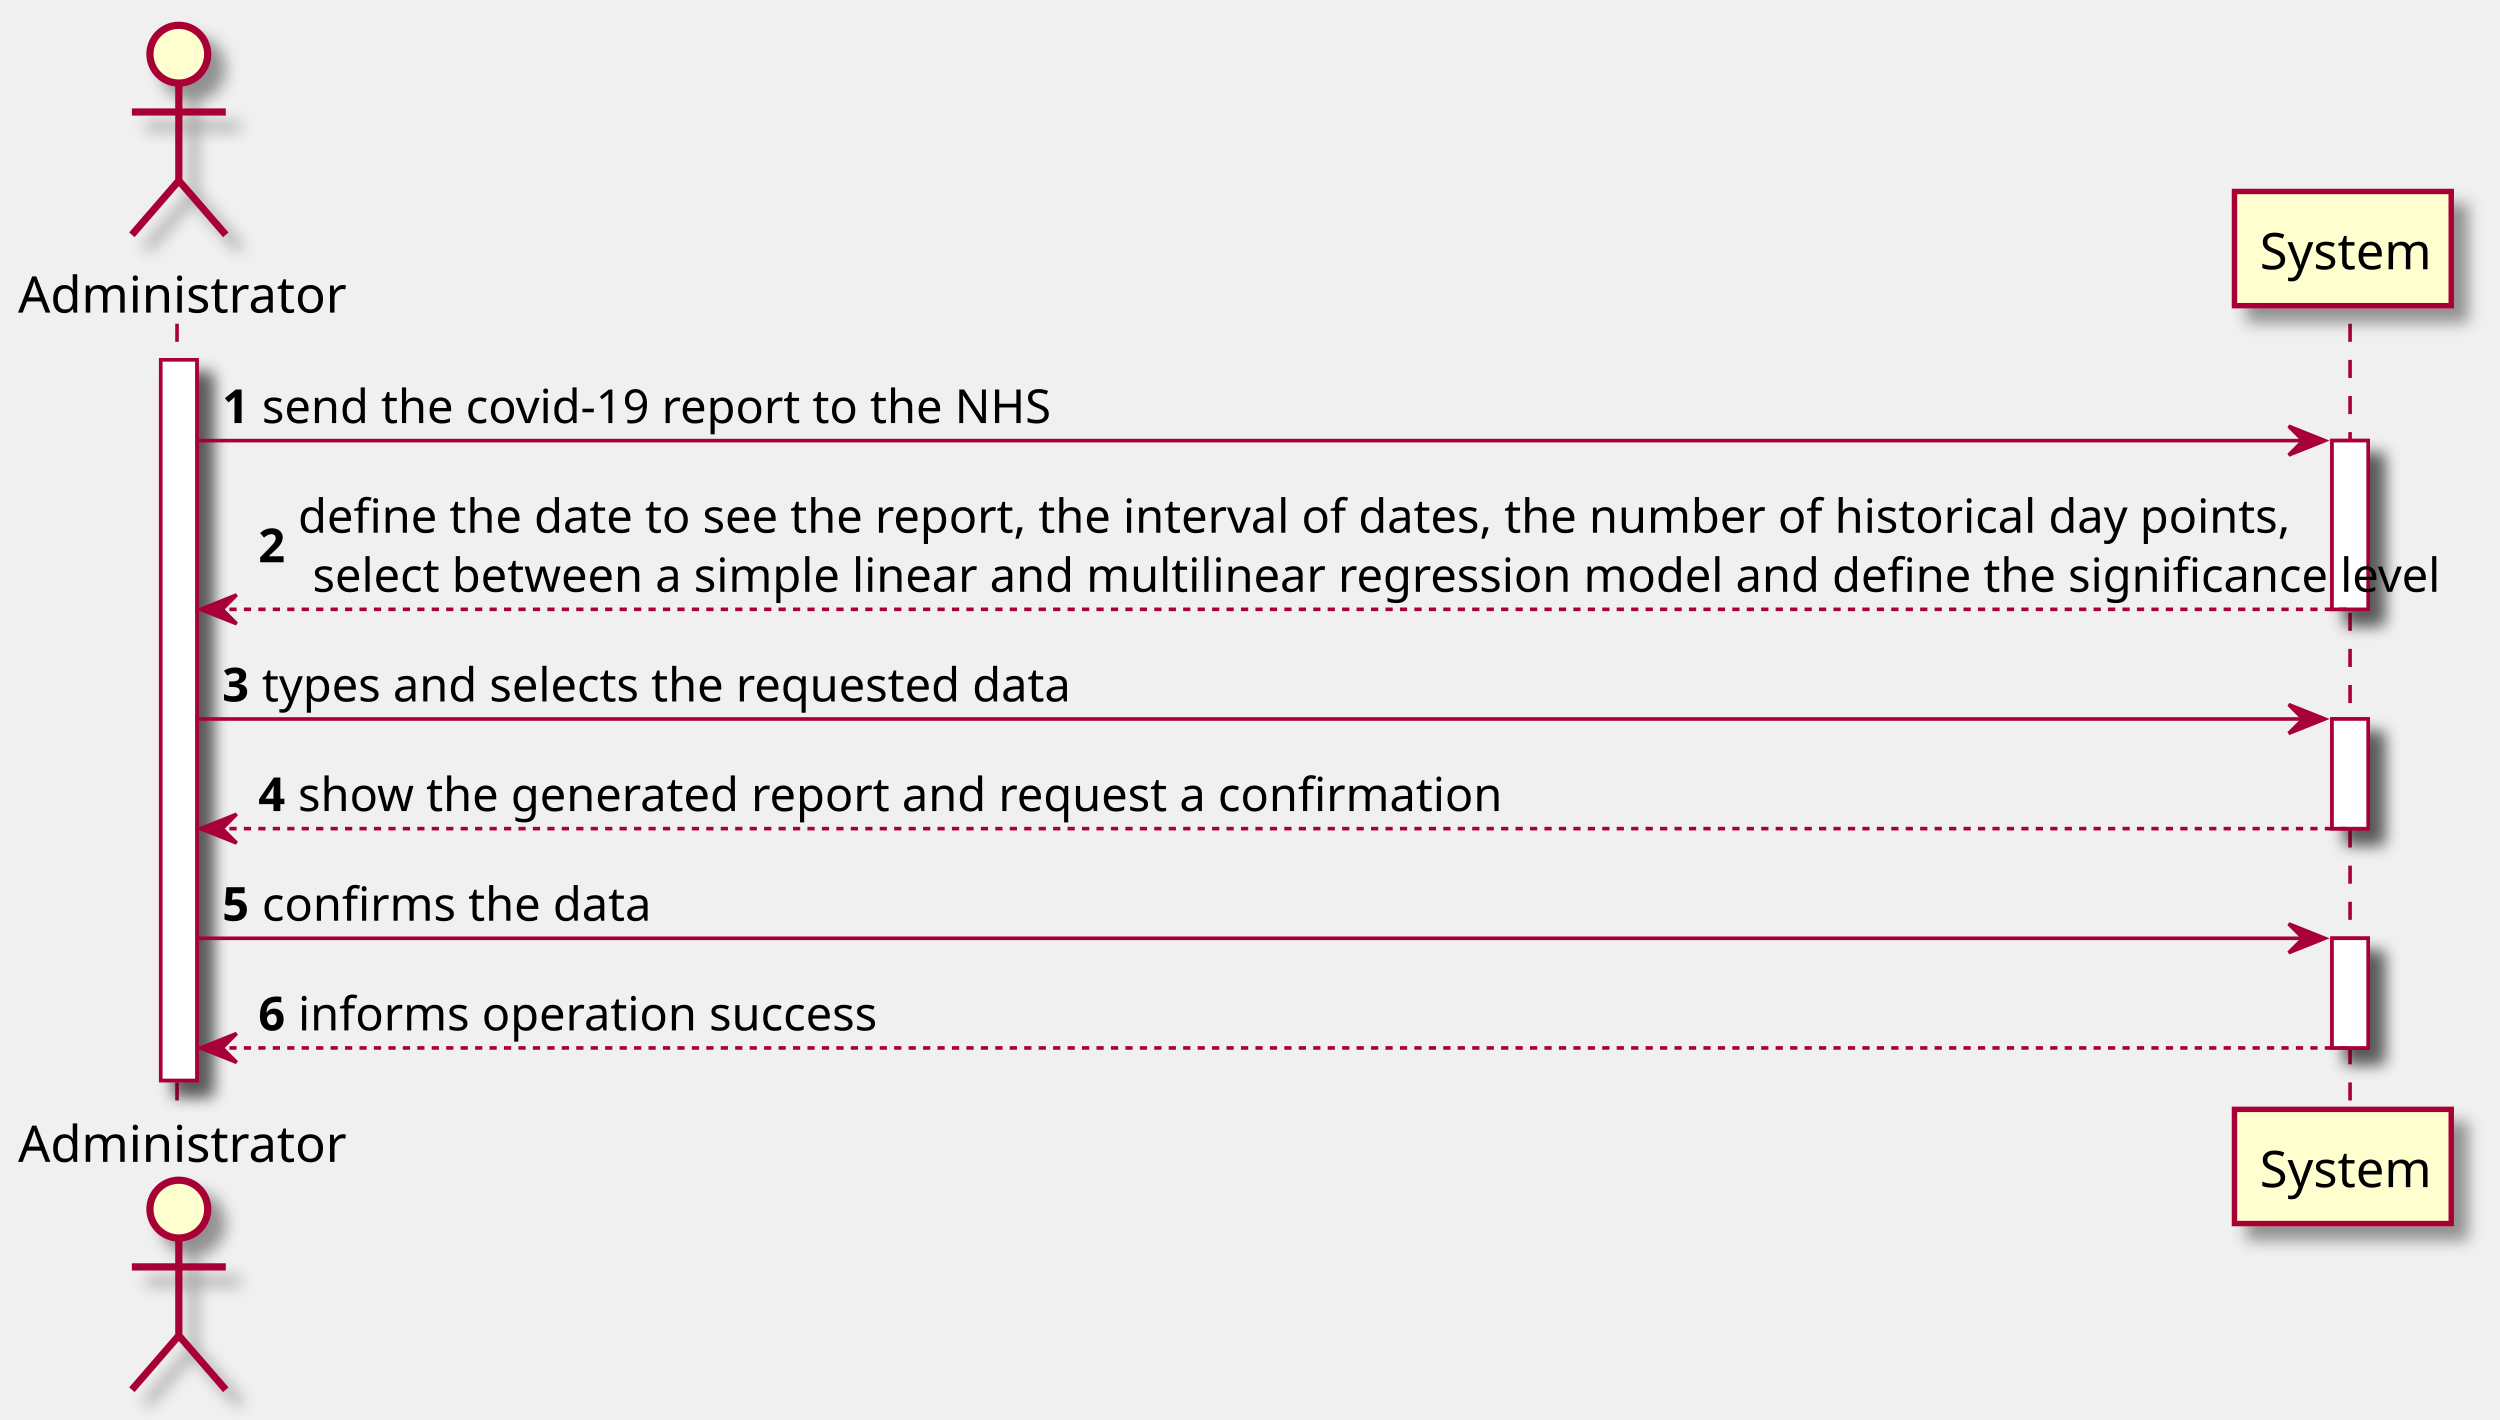
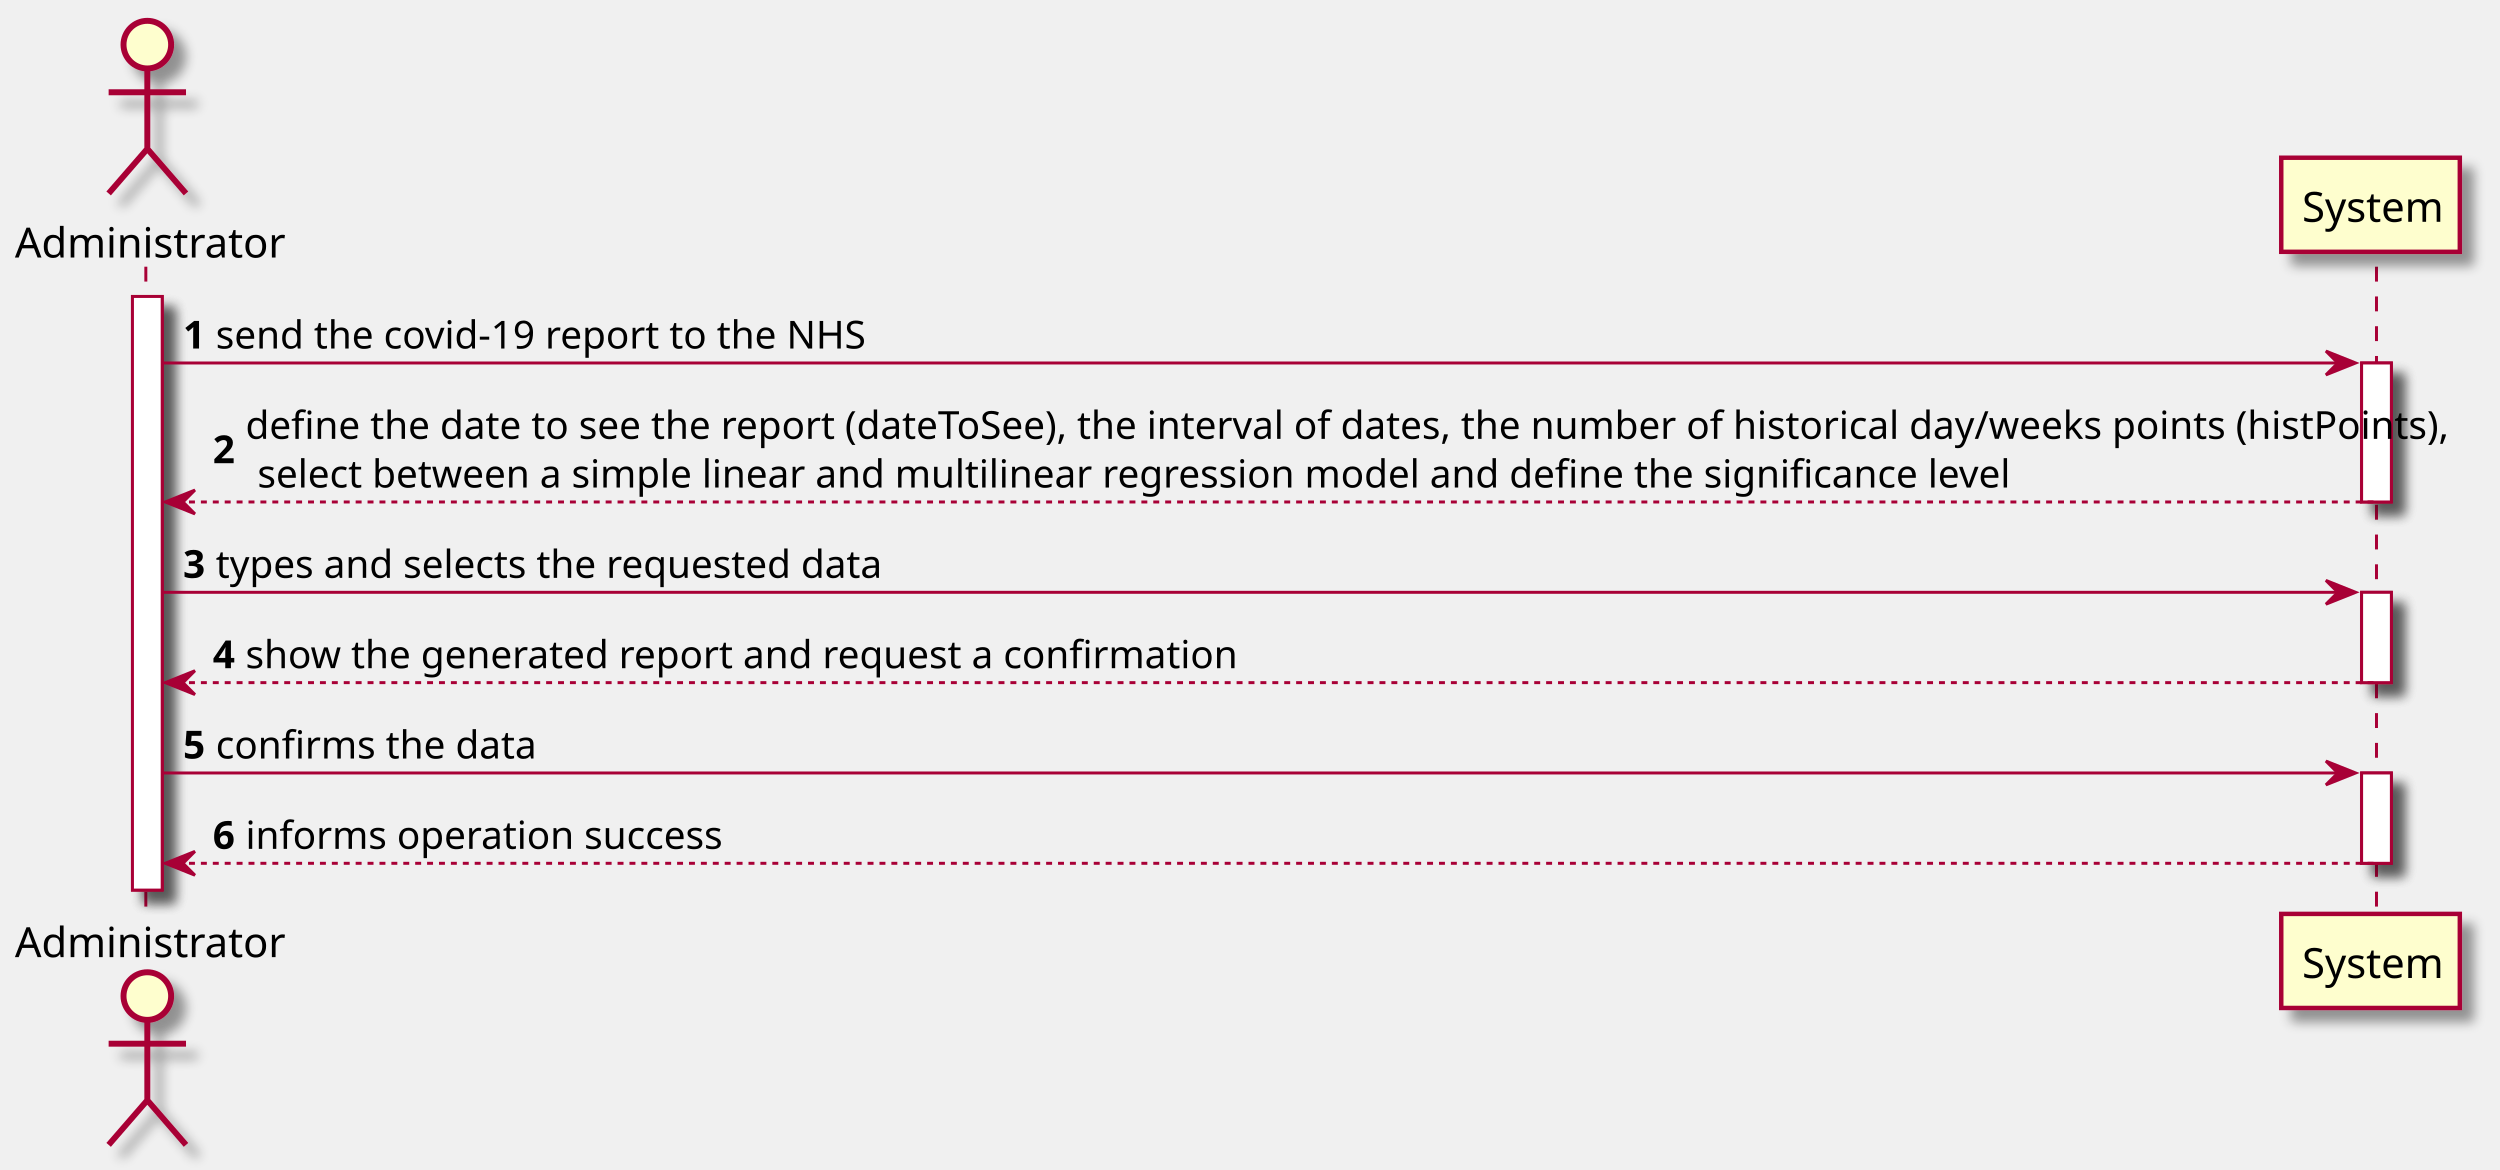
- <svg xmlns="http://www.w3.org/2000/svg" contentScriptType="application/ecmascript" contentStyleType="text/css" height="393px" preserveAspectRatio="none" style="width:692px;height:393px;" version="1.1" viewBox="0 0 692 393" width="692px" zoomAndPan="magnify">
+ <svg xmlns="http://www.w3.org/2000/svg" contentScriptType="application/ecmascript" contentStyleType="text/css" height="393px" preserveAspectRatio="none" style="width:840px;height:393px;background:#FFFFFF;" version="1.1" viewBox="0 0 840 393" width="840px" zoomAndPan="magnify">
  <defs>
-     <filter height="300%" id="f1s9iuyzqnwcsz" width="300%" x="-1" y="-1">
+     <filter height="300%" id="f1n8t511tnsao0" width="300%" x="-1" y="-1">
      <feGaussianBlur result="blurOut" stdDeviation="2.0" />
      <feColorMatrix in="blurOut" result="blurOut2" type="matrix" values="0 0 0 0 0 0 0 0 0 0 0 0 0 0 0 0 0 0 .4 0" />
      <feOffset dx="4.0" dy="4.0" in="blurOut2" result="blurOut3" />
      <feBlend in="SourceGraphic" in2="blurOut3" mode="normal" />
    </filter>
  </defs>
  <g>
-     <rect fill="#FFFFFF" filter="url(#f1s9iuyzqnwcsz)" height="199.461" style="stroke:#A80036;stroke-width:1.0;" width="10" x="44.5" y="99.609" />
-     <rect fill="#FFFFFF" filter="url(#f1s9iuyzqnwcsz)" height="46.703" style="stroke:#A80036;stroke-width:1.0;" width="10" x="645.5" y="121.961" />
-     <rect fill="#FFFFFF" filter="url(#f1s9iuyzqnwcsz)" height="30.352" style="stroke:#A80036;stroke-width:1.0;" width="10" x="645.5" y="199.016" />
-     <rect fill="#FFFFFF" filter="url(#f1s9iuyzqnwcsz)" height="30.352" style="stroke:#A80036;stroke-width:1.0;" width="10" x="645.5" y="259.719" />
+     <rect fill="#FFFFFF" filter="url(#f1n8t511tnsao0)" height="199.461" style="stroke:#A80036;stroke-width:1.0;" width="10" x="44.5" y="99.609" />
+     <rect fill="#FFFFFF" filter="url(#f1n8t511tnsao0)" height="46.703" style="stroke:#A80036;stroke-width:1.0;" width="10" x="793.5" y="121.961" />
+     <rect fill="#FFFFFF" filter="url(#f1n8t511tnsao0)" height="30.352" style="stroke:#A80036;stroke-width:1.0;" width="10" x="793.5" y="199.016" />
+     <rect fill="#FFFFFF" filter="url(#f1n8t511tnsao0)" height="30.352" style="stroke:#A80036;stroke-width:1.0;" width="10" x="793.5" y="259.719" />
    <line style="stroke:#A80036;stroke-width:1.0;stroke-dasharray:5.0,5.0;" x1="49" x2="49" y1="89.609" y2="308.07" />
-     <line style="stroke:#A80036;stroke-width:1.0;stroke-dasharray:5.0,5.0;" x1="650.5" x2="650.5" y1="89.609" y2="308.07" />
+     <line style="stroke:#A80036;stroke-width:1.0;stroke-dasharray:5.0,5.0;" x1="798.5" x2="798.5" y1="89.609" y2="308.07" />
    <text fill="#000000" font-family="sans-serif" font-size="14" lengthAdjust="spacing" textLength="83" x="5" y="86.533">Administrator</text>
-     <ellipse cx="49.5" cy="15" fill="#FEFECE" filter="url(#f1s9iuyzqnwcsz)" rx="8" ry="8" style="stroke:#A80036;stroke-width:2.0;" />
-     <path d="M49.5,23 L49.5,50 M36.5,31 L62.5,31 M49.5,50 L36.5,65 M49.5,50 L62.5,65 " fill="none" filter="url(#f1s9iuyzqnwcsz)" style="stroke:#A80036;stroke-width:2.0;" />
+     <ellipse cx="49.5" cy="15" fill="#FEFECE" filter="url(#f1n8t511tnsao0)" rx="8" ry="8" style="stroke:#A80036;stroke-width:2.0;" />
+     <path d="M49.5,23 L49.5,50 M36.5,31 L62.5,31 M49.5,50 L36.5,65 M49.5,50 L62.5,65 " fill="none" filter="url(#f1n8t511tnsao0)" style="stroke:#A80036;stroke-width:2.0;" />
    <text fill="#000000" font-family="sans-serif" font-size="14" lengthAdjust="spacing" textLength="83" x="5" y="321.603">Administrator</text>
-     <ellipse cx="49.5" cy="334.68" fill="#FEFECE" filter="url(#f1s9iuyzqnwcsz)" rx="8" ry="8" style="stroke:#A80036;stroke-width:2.0;" />
-     <path d="M49.5,342.68 L49.5,369.68 M36.5,350.68 L62.5,350.68 M49.5,369.68 L36.5,384.68 M49.5,369.68 L62.5,384.68 " fill="none" filter="url(#f1s9iuyzqnwcsz)" style="stroke:#A80036;stroke-width:2.0;" />
-     <rect fill="#FEFECE" filter="url(#f1s9iuyzqnwcsz)" height="31.609" style="stroke:#A80036;stroke-width:1.5;" width="60" x="618.5" y="53" />
-     <text fill="#000000" font-family="sans-serif" font-size="14" lengthAdjust="spacing" textLength="46" x="625.5" y="74.533">System</text>
-     <rect fill="#FEFECE" filter="url(#f1s9iuyzqnwcsz)" height="31.609" style="stroke:#A80036;stroke-width:1.5;" width="60" x="618.5" y="307.07" />
-     <text fill="#000000" font-family="sans-serif" font-size="14" lengthAdjust="spacing" textLength="46" x="625.5" y="328.603">System</text>
-     <rect fill="#FFFFFF" filter="url(#f1s9iuyzqnwcsz)" height="199.461" style="stroke:#A80036;stroke-width:1.0;" width="10" x="44.5" y="99.609" />
-     <rect fill="#FFFFFF" filter="url(#f1s9iuyzqnwcsz)" height="46.703" style="stroke:#A80036;stroke-width:1.0;" width="10" x="645.5" y="121.961" />
-     <rect fill="#FFFFFF" filter="url(#f1s9iuyzqnwcsz)" height="30.352" style="stroke:#A80036;stroke-width:1.0;" width="10" x="645.5" y="199.016" />
-     <rect fill="#FFFFFF" filter="url(#f1s9iuyzqnwcsz)" height="30.352" style="stroke:#A80036;stroke-width:1.0;" width="10" x="645.5" y="259.719" />
-     <polygon fill="#A80036" points="633.5,117.961,643.5,121.961,633.5,125.961,637.5,121.961" style="stroke:#A80036;stroke-width:1.0;" />
-     <line style="stroke:#A80036;stroke-width:1.0;" x1="54.5" x2="639.5" y1="121.961" y2="121.961" />
+     <ellipse cx="49.5" cy="334.68" fill="#FEFECE" filter="url(#f1n8t511tnsao0)" rx="8" ry="8" style="stroke:#A80036;stroke-width:2.0;" />
+     <path d="M49.5,342.68 L49.5,369.68 M36.5,350.68 L62.5,350.68 M49.5,369.68 L36.5,384.68 M49.5,369.68 L62.5,384.68 " fill="none" filter="url(#f1n8t511tnsao0)" style="stroke:#A80036;stroke-width:2.0;" />
+     <rect fill="#FEFECE" filter="url(#f1n8t511tnsao0)" height="31.609" style="stroke:#A80036;stroke-width:1.5;" width="60" x="766.5" y="53" />
+     <text fill="#000000" font-family="sans-serif" font-size="14" lengthAdjust="spacing" textLength="46" x="773.5" y="74.533">System</text>
+     <rect fill="#FEFECE" filter="url(#f1n8t511tnsao0)" height="31.609" style="stroke:#A80036;stroke-width:1.5;" width="60" x="766.5" y="307.07" />
+     <text fill="#000000" font-family="sans-serif" font-size="14" lengthAdjust="spacing" textLength="46" x="773.5" y="328.603">System</text>
+     <rect fill="#FFFFFF" filter="url(#f1n8t511tnsao0)" height="199.461" style="stroke:#A80036;stroke-width:1.0;" width="10" x="44.5" y="99.609" />
+     <rect fill="#FFFFFF" filter="url(#f1n8t511tnsao0)" height="46.703" style="stroke:#A80036;stroke-width:1.0;" width="10" x="793.5" y="121.961" />
+     <rect fill="#FFFFFF" filter="url(#f1n8t511tnsao0)" height="30.352" style="stroke:#A80036;stroke-width:1.0;" width="10" x="793.5" y="199.016" />
+     <rect fill="#FFFFFF" filter="url(#f1n8t511tnsao0)" height="30.352" style="stroke:#A80036;stroke-width:1.0;" width="10" x="793.5" y="259.719" />
+     <polygon fill="#A80036" points="781.5,117.961,791.5,121.961,781.5,125.961,785.5,121.961" style="stroke:#A80036;stroke-width:1.0;" />
+     <line style="stroke:#A80036;stroke-width:1.0;" x1="54.5" x2="787.5" y1="121.961" y2="121.961" />
    <text fill="#000000" font-family="sans-serif" font-size="13" font-weight="bold" lengthAdjust="spacing" textLength="7" x="61.5" y="117.105">1</text>
    <text fill="#000000" font-family="sans-serif" font-size="13" lengthAdjust="spacing" textLength="206" x="72.5" y="117.105">send the covid-19 report to the NHS</text>
    <polygon fill="#A80036" points="65.5,164.664,55.5,168.664,65.5,172.664,61.5,168.664" style="stroke:#A80036;stroke-width:1.0;" />
-     <line style="stroke:#A80036;stroke-width:1.0;stroke-dasharray:2.0,2.0;" x1="59.5" x2="649.5" y1="168.664" y2="168.664" />
+     <line style="stroke:#A80036;stroke-width:1.0;stroke-dasharray:2.0,2.0;" x1="59.5" x2="797.5" y1="168.664" y2="168.664" />
    <text fill="#000000" font-family="sans-serif" font-size="13" font-weight="bold" lengthAdjust="spacing" textLength="7" x="71.5" y="155.632">2</text>
-     <text fill="#000000" font-family="sans-serif" font-size="13" lengthAdjust="spacing" textLength="515" x="82.5" y="147.456">define the date to see the report, the interval of dates, the number of historical day points,</text>
+     <text fill="#000000" font-family="sans-serif" font-size="13" lengthAdjust="spacing" textLength="700" x="82.5" y="147.456">define the date to see the report (dateToSee), the interval of dates, the number of historical day/weeks points (histPoints),</text>
    <text fill="#000000" font-family="sans-serif" font-size="13" lengthAdjust="spacing" textLength="552" x="86.5" y="163.808">select between a simple linear and multilinear regression model and define the significance level</text>
-     <polygon fill="#A80036" points="633.5,195.016,643.5,199.016,633.5,203.016,637.5,199.016" style="stroke:#A80036;stroke-width:1.0;" />
-     <line style="stroke:#A80036;stroke-width:1.0;" x1="54.5" x2="639.5" y1="199.016" y2="199.016" />
+     <polygon fill="#A80036" points="781.5,195.016,791.5,199.016,781.5,203.016,785.5,199.016" style="stroke:#A80036;stroke-width:1.0;" />
+     <line style="stroke:#A80036;stroke-width:1.0;" x1="54.5" x2="787.5" y1="199.016" y2="199.016" />
    <text fill="#000000" font-family="sans-serif" font-size="13" font-weight="bold" lengthAdjust="spacing" textLength="7" x="61.5" y="194.159">3</text>
    <text fill="#000000" font-family="sans-serif" font-size="13" lengthAdjust="spacing" textLength="215" x="72.5" y="194.159">types and selects the requested data</text>
    <polygon fill="#A80036" points="65.5,225.367,55.5,229.367,65.5,233.367,61.5,229.367" style="stroke:#A80036;stroke-width:1.0;" />
-     <line style="stroke:#A80036;stroke-width:1.0;stroke-dasharray:2.0,2.0;" x1="59.5" x2="649.5" y1="229.367" y2="229.367" />
+     <line style="stroke:#A80036;stroke-width:1.0;stroke-dasharray:2.0,2.0;" x1="59.5" x2="797.5" y1="229.367" y2="229.367" />
    <text fill="#000000" font-family="sans-serif" font-size="13" font-weight="bold" lengthAdjust="spacing" textLength="7" x="71.5" y="224.511">4</text>
    <text fill="#000000" font-family="sans-serif" font-size="13" lengthAdjust="spacing" textLength="307" x="82.5" y="224.511">show the generated report and request a confirmation</text>
-     <polygon fill="#A80036" points="633.5,255.719,643.5,259.719,633.5,263.719,637.5,259.719" style="stroke:#A80036;stroke-width:1.0;" />
-     <line style="stroke:#A80036;stroke-width:1.0;" x1="54.5" x2="639.5" y1="259.719" y2="259.719" />
+     <polygon fill="#A80036" points="781.5,255.719,791.5,259.719,781.5,263.719,785.5,259.719" style="stroke:#A80036;stroke-width:1.0;" />
+     <line style="stroke:#A80036;stroke-width:1.0;" x1="54.5" x2="787.5" y1="259.719" y2="259.719" />
    <text fill="#000000" font-family="sans-serif" font-size="13" font-weight="bold" lengthAdjust="spacing" textLength="7" x="61.5" y="254.862">5</text>
    <text fill="#000000" font-family="sans-serif" font-size="13" lengthAdjust="spacing" textLength="100" x="72.5" y="254.862">confirms the data</text>
    <polygon fill="#A80036" points="65.5,286.07,55.5,290.07,65.5,294.07,61.5,290.07" style="stroke:#A80036;stroke-width:1.0;" />
-     <line style="stroke:#A80036;stroke-width:1.0;stroke-dasharray:2.0,2.0;" x1="59.5" x2="649.5" y1="290.07" y2="290.07" />
+     <line style="stroke:#A80036;stroke-width:1.0;stroke-dasharray:2.0,2.0;" x1="59.5" x2="797.5" y1="290.07" y2="290.07" />
    <text fill="#000000" font-family="sans-serif" font-size="13" font-weight="bold" lengthAdjust="spacing" textLength="7" x="71.5" y="285.214">6</text>
    <text fill="#000000" font-family="sans-serif" font-size="13" lengthAdjust="spacing" textLength="152" x="82.5" y="285.214">informs operation success</text>
  </g>
</svg>
